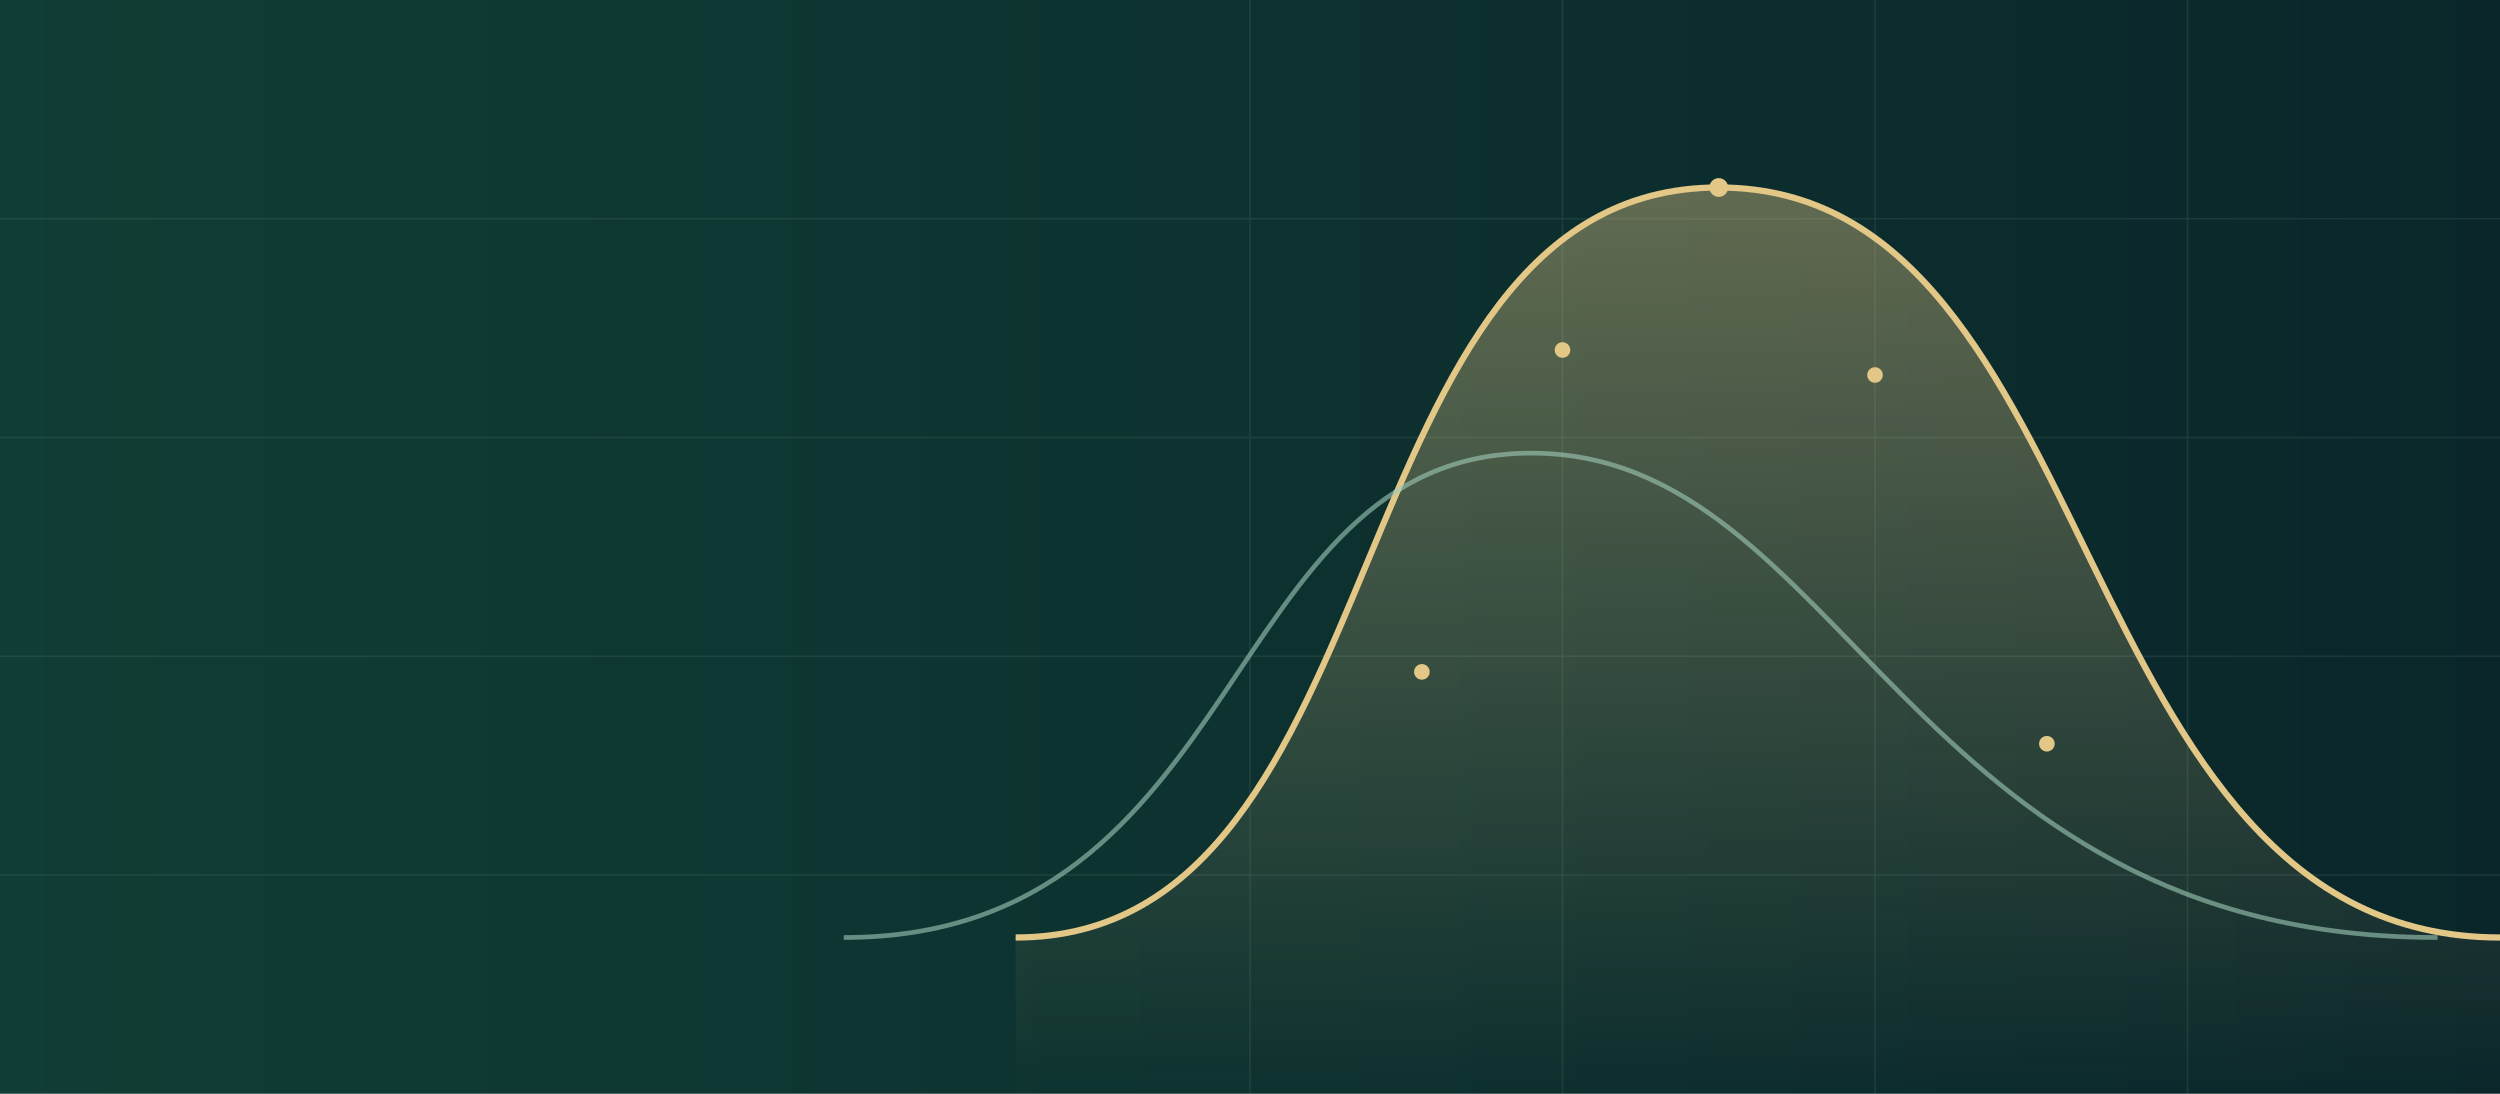
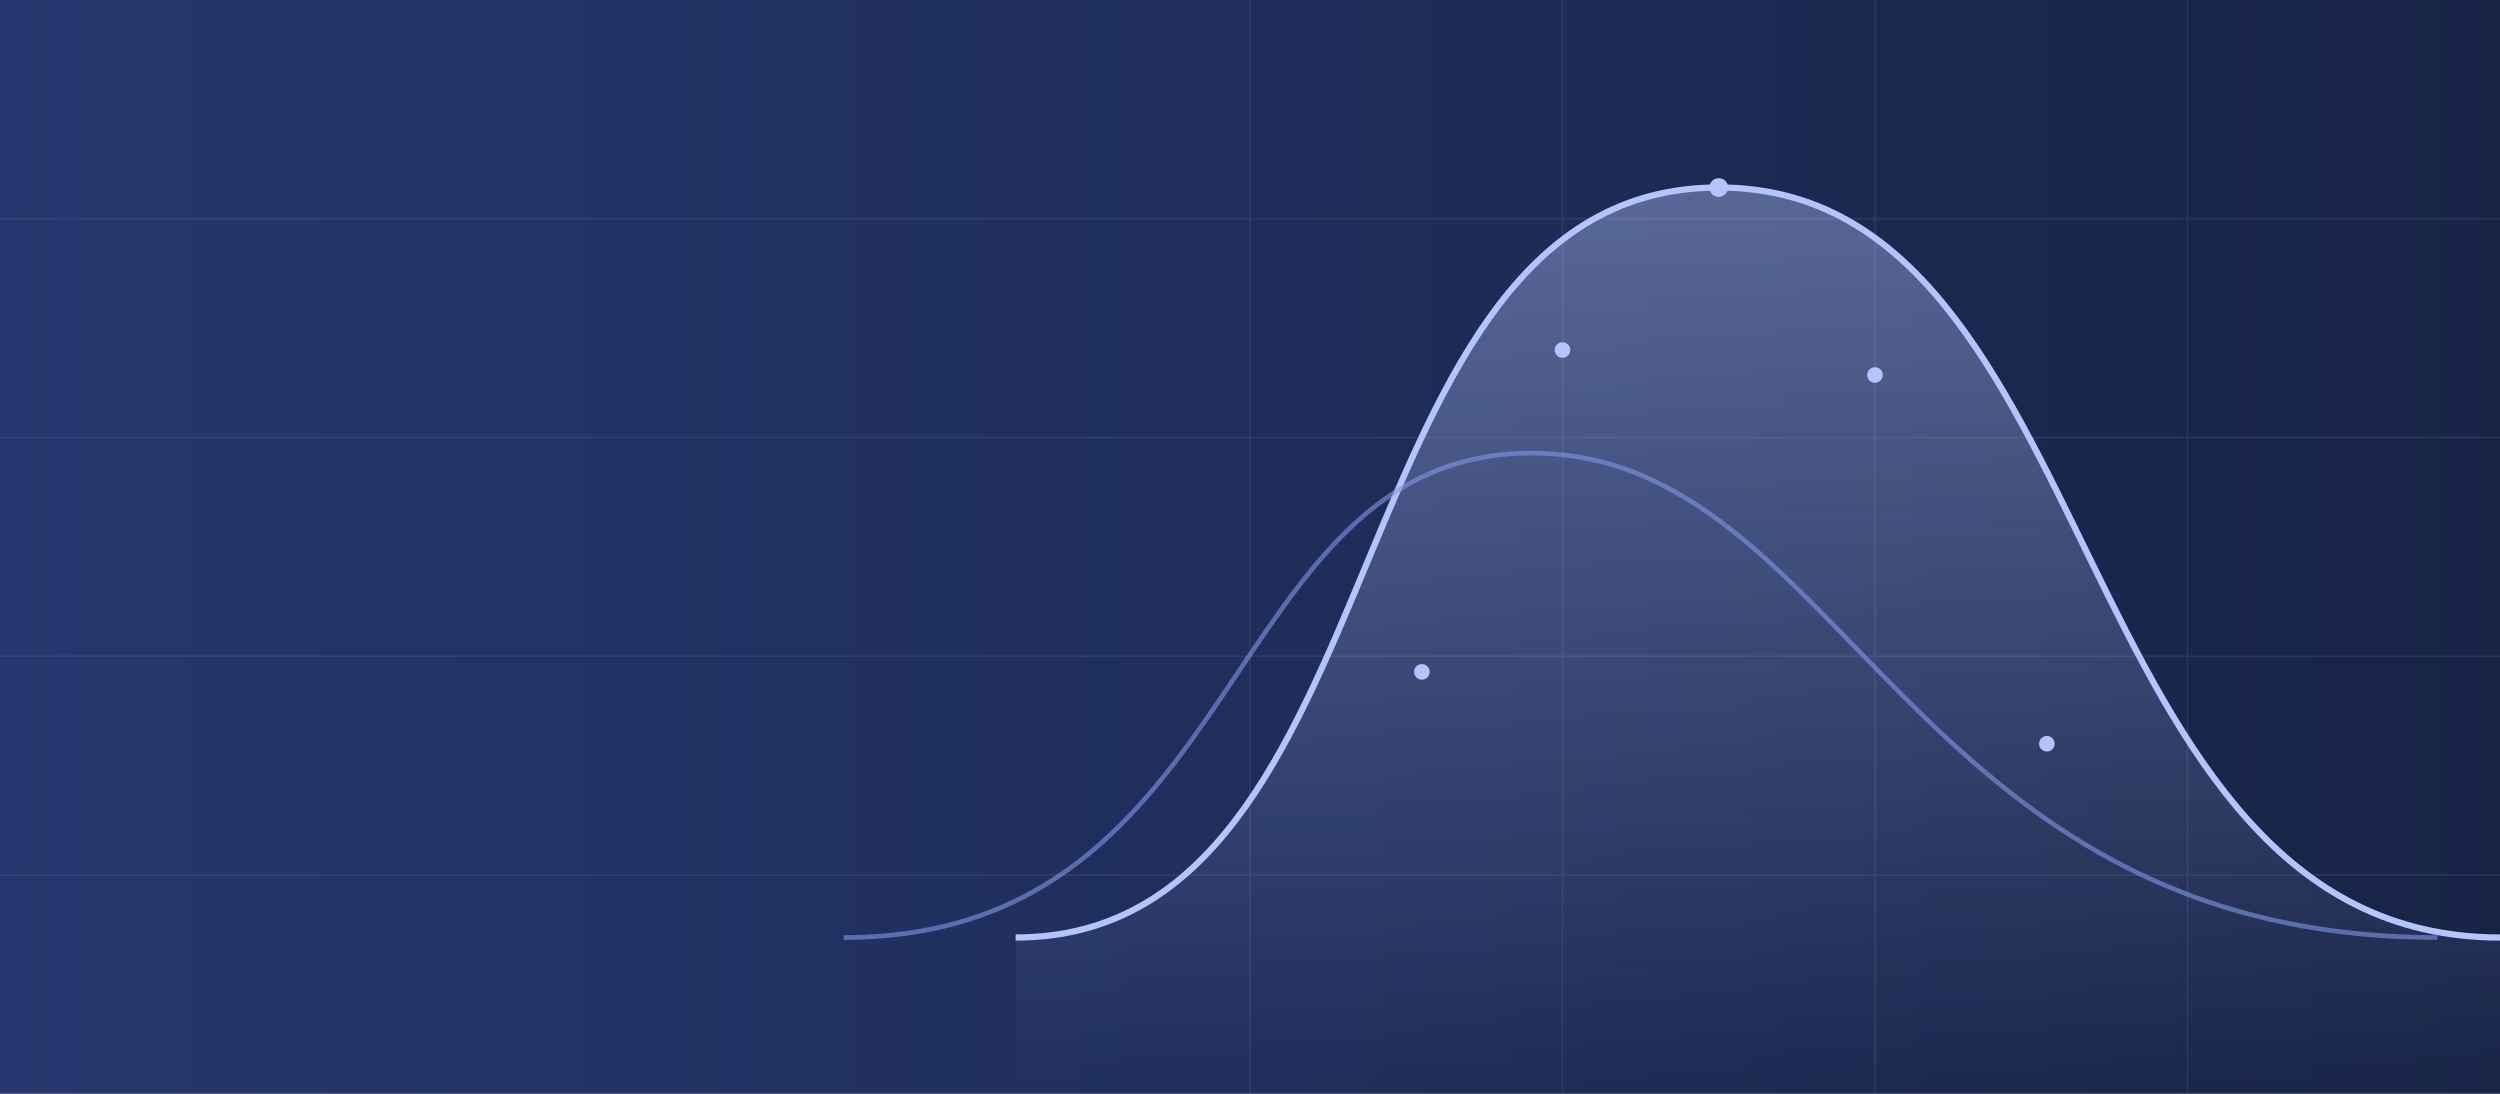
<svg xmlns="http://www.w3.org/2000/svg" viewBox="0 0 1600 700">
  <defs>
    <linearGradient id="b">
-       <stop stop-color="#103d35" />
-       <stop offset="1" stop-color="#0a262a" />
+       <stop stop-color="#26376f" />
+       <stop offset="1" stop-color="#172446" />
    </linearGradient>
    <linearGradient id="a" x2="0" y2="1">
-       <stop stop-color="#e2c786" stop-opacity=".4" />
-       <stop offset="1" stop-color="#e2c786" stop-opacity="0" />
+       <stop stop-color="#b4c4ff" stop-opacity=".4" />
+       <stop offset="1" stop-color="#b4c4ff" stop-opacity="0" />
    </linearGradient>
  </defs>
  <rect width="1600" height="700" fill="url(#b)" />
-   <g stroke="#b2d2c4" stroke-opacity=".1">
+   <g stroke="#c3cef2" stroke-opacity=".1">
    <path d="M0 140H1600M0 280H1600M0 420H1600M0 560H1600M800 0V700M1000 0V700M1200 0V700M1400 0V700" />
  </g>
  <path d="M650 600C900 600 850 120 1100 120S1320 600 1600 600V700H650Z" fill="url(#a)" />
-   <path d="M650 600C900 600 850 120 1100 120S1320 600 1600 600" stroke="#e2c786" stroke-width="4" fill="none" />
-   <path d="M540 600C800 600 780 290 980 290S1220 600 1560 600" stroke="#9ecbb8" stroke-width="3" fill="none" opacity=".6" />
-   <g fill="#e2c786">
+   <path d="M650 600C900 600 850 120 1100 120S1320 600 1600 600" stroke="#b4c4ff" stroke-width="4" fill="none" />
+   <path d="M540 600C800 600 780 290 980 290S1220 600 1560 600" stroke="#8097e6" stroke-width="3" fill="none" opacity=".6" />
+   <g fill="#b4c4ff">
    <circle cx="910" cy="430" r="5" />
    <circle cx="1000" cy="224" r="5" />
    <circle cx="1100" cy="120" r="6" />
    <circle cx="1200" cy="240" r="5" />
    <circle cx="1310" cy="476" r="5" />
  </g>
</svg>
